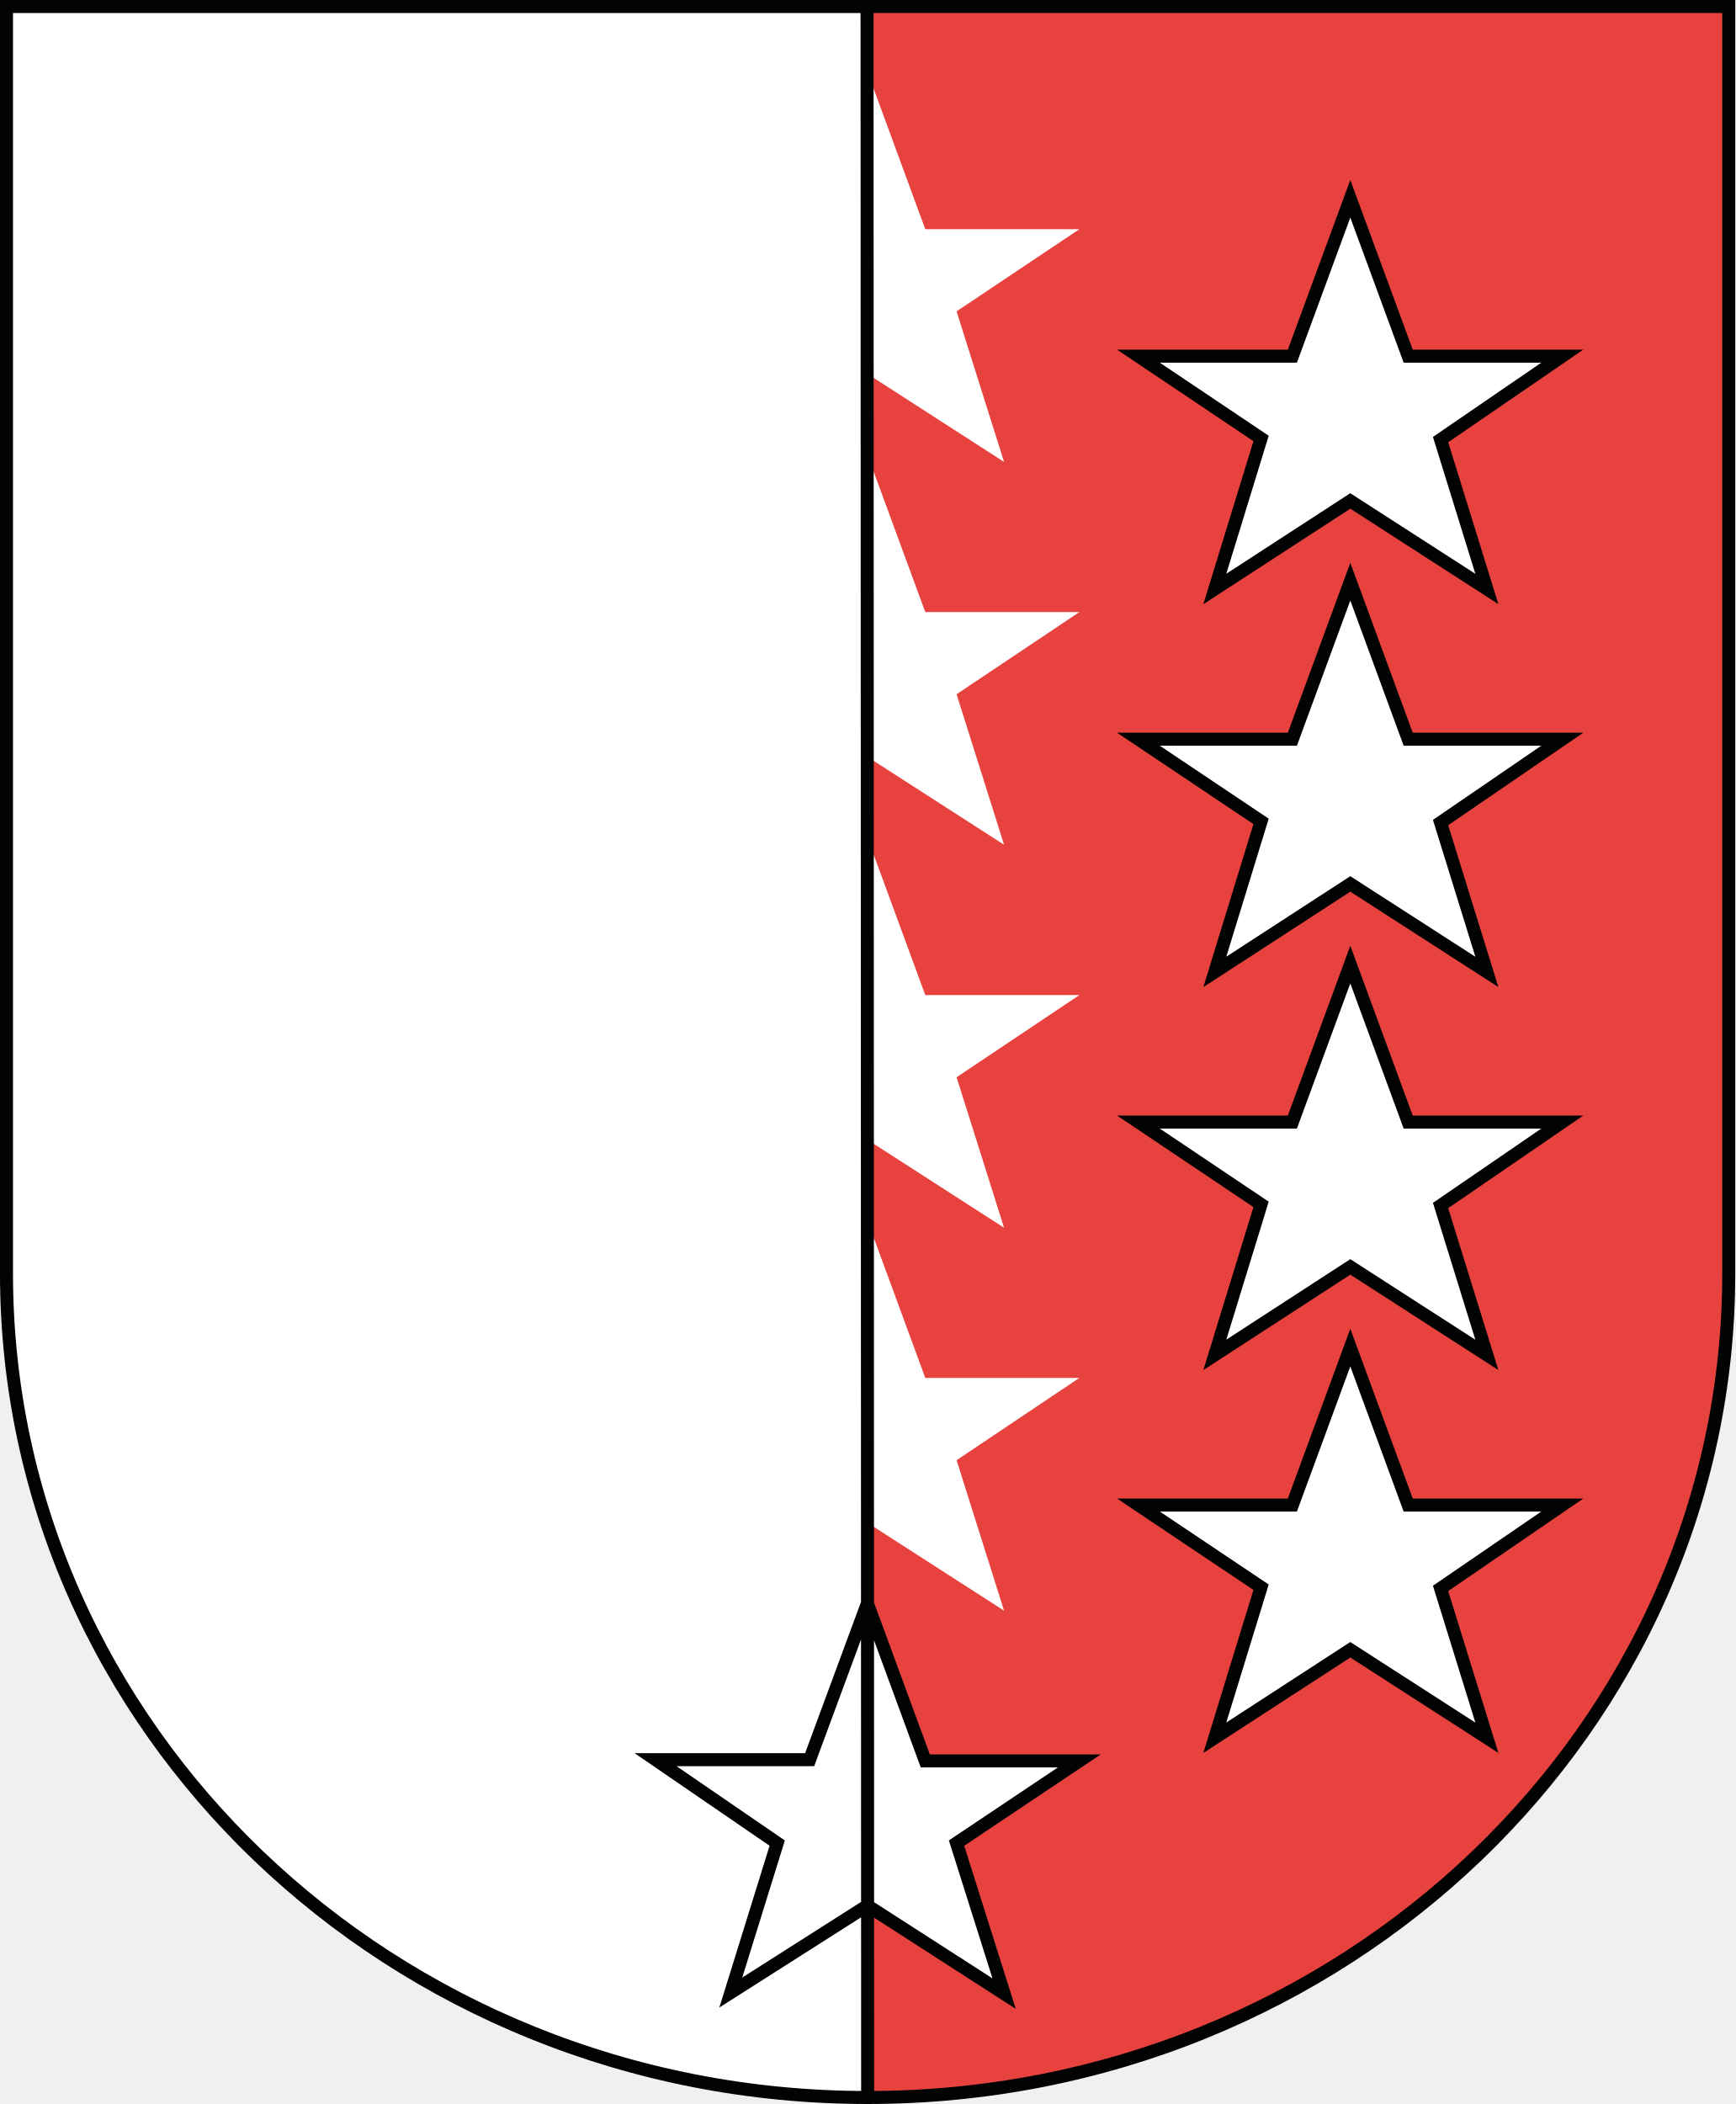
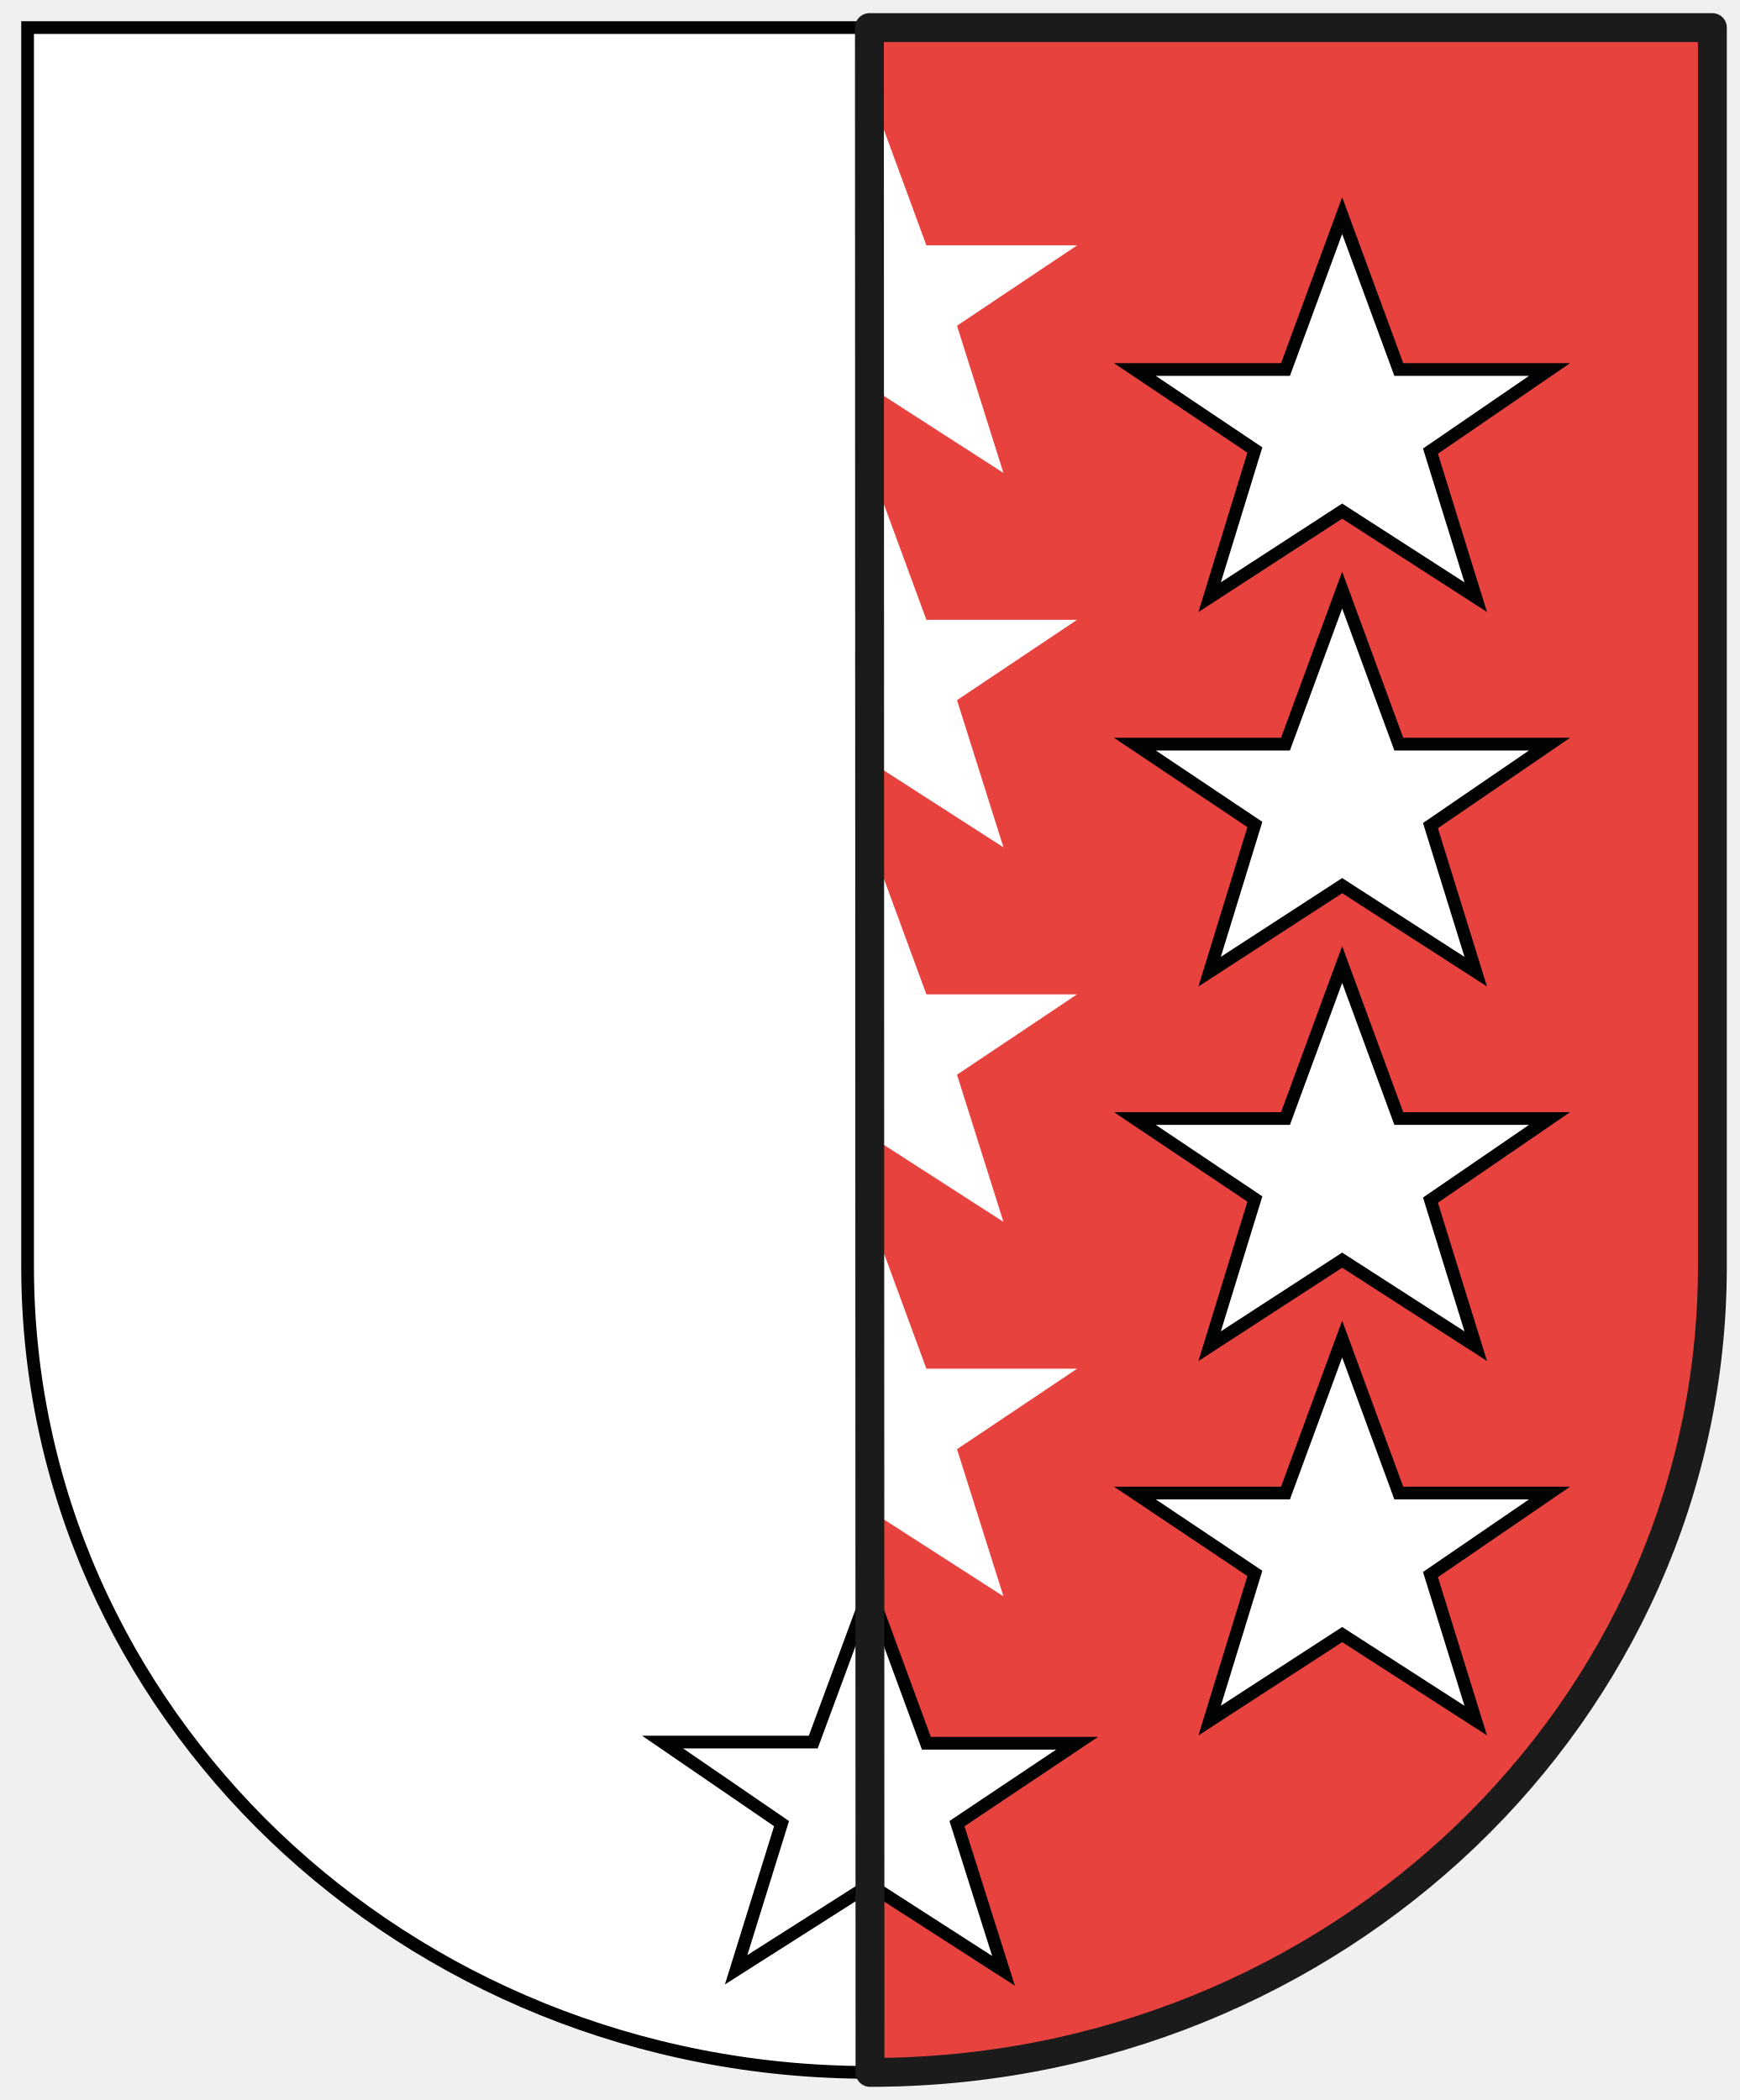
- <svg xmlns="http://www.w3.org/2000/svg" viewBox="-176.752 -214.492 406.794 493.177">
+ <svg xmlns="http://www.w3.org/2000/svg" viewBox="-181.842 -219.582 416.974 503.357">
  <g>
    <path fill="#E8423F" d="M26.51-212.97h202.01V83.96c0,106.7-90.39,193.2-201.87,193.2L26.51-212.97z" />
    <path fill="#FFFFFF" d="M26.65,277.16L26.65,277.16c-111.5,0-201.88-86.5-201.88-193.2v-296.93H26.51L26.65,277.16z" />
    <polygon fill="#FFFFFF" points="139.8,-167.9 153.37,-131.01 189.49,-131.01 160.96,-111.45 171.81,-76.44 139.8,-97.07 108.04,-76.44 118.88,-111.72 90.13,-131.01 126.22,-131.01" />
    <polygon fill="none" stroke="#010202" stroke-width="3.048" points="139.8,-167.9 153.37,-131.01 189.49,-131.01 160.96,-111.45 171.81,-76.44 139.8,-97.07 108.04,-76.44 118.88,-111.72 90.13,-131.01 126.22,-131.01" />
    <polygon fill="#FFFFFF" points="139.8,-78.15 153.37,-41.22 189.49,-41.22 160.96,-21.69 171.81,13.32 139.8,-7.3 108.04,13.32 118.88,-21.96 90.13,-41.22 126.22,-41.22" />
    <polygon fill="none" stroke="#010202" stroke-width="3.048" points="139.8,-78.15 153.37,-41.22 189.49,-41.22 160.96,-21.69 171.81,13.32 139.8,-7.3 108.04,13.32 118.88,-21.96 90.13,-41.22 126.22,-41.22" />
    <polygon fill="#FFFFFF" points="139.8,11.6 153.37,48.52 189.49,48.52 160.96,68.08 171.81,103.09 139.8,82.47 108.04,103.09 118.88,67.81 90.13,48.52 126.22,48.52" />
    <polygon fill="none" stroke="#010202" stroke-width="3.048" points="139.8,11.6 153.37,48.52 189.49,48.52 160.96,68.08 171.81,103.09 139.8,82.47 108.04,103.09 118.88,67.81 90.13,48.52 126.22,48.52" />
    <polygon fill="#FFFFFF" points="139.8,101.38 153.37,138.29 189.49,138.29 160.96,157.83 171.81,192.83 139.8,172.21 108.04,192.83 118.88,157.55 90.13,138.29 126.22,138.29" />
    <polygon fill="none" stroke="#010202" stroke-width="3.048" points="139.8,101.38 153.37,138.29 189.49,138.29 160.96,157.83 171.81,192.83 139.8,172.21 108.04,192.83 118.88,157.55 90.13,138.29 126.22,138.29" />
    <polygon fill="#E8423F" points="-86.47,-167.9-72.9,-131.01-36.81,-131.01-65.3,-111.45-54.45,-76.44-86.47,-97.07-118.23,-76.44-107.37,-111.72-136.15,-131.01-100.05,-131.01" />
    <polygon fill="none" stroke="#010202" stroke-width="3.048" points="-86.47,-167.9-72.9,-131.01-36.81,-131.01-65.3,-111.45-54.45,-76.44-86.47,-97.07-118.23,-76.44-107.37,-111.72-136.15,-131.01-100.05,-131.01" />
    <polygon fill="#E8423F" points="-86.47,-78.15-72.9,-41.22-36.81,-41.22-65.3,-21.69-54.45,13.32-86.47,-7.3-118.23,13.32-107.37,-21.96-136.15,-41.22-100.05,-41.22" />
    <polygon fill="none" stroke="#010202" stroke-width="3.048" points="-86.47,-78.15-72.9,-41.22-36.81,-41.22-65.3,-21.69-54.45,13.32-86.47,-7.3-118.23,13.32-107.37,-21.96-136.15,-41.22-100.05,-41.22" />
    <polygon fill="#E8423F" points="-86.47,11.6-72.9,48.52-36.81,48.52-65.3,68.08-54.45,103.09-86.47,82.47-118.23,103.09-107.37,67.81-136.15,48.52-100.05,48.52" />
    <polygon fill="none" stroke="#010202" stroke-width="3.048" points="-86.47,11.6-72.9,48.52-36.81,48.52-65.3,68.08-54.45,103.09-86.47,82.47-118.23,103.09-107.37,67.81-136.15,48.52-100.05,48.52" />
    <polygon fill="#E8423F" points="-86.47,101.38-72.9,138.29-36.81,138.29-65.3,157.83-54.45,192.83-86.47,172.21-118.23,192.83-107.37,157.55-136.15,138.29-100.05,138.29" />
    <polygon fill="none" stroke="#010202" stroke-width="3.048" points="-86.47,101.38-72.9,138.29-36.81,138.29-65.3,157.83-54.45,192.83-86.47,172.21-118.23,192.83-107.37,157.55-136.15,138.29-100.05,138.29" />
    <polygon fill="#E8423F" points="26.59,-126.86-5.43,-106.5 5.45,-141.51-23.07,-161.05 13.04,-161.05 26.59,-197.69" />
    <polygon fill="#FFFFFF" points="26.59,-197.69 40.16,-160.77 76.28,-160.77 47.5,-141.51 58.63,-106.22 26.59,-126.86" />
    <polygon fill="none" stroke="#010202" stroke-width="3.048" points="26.59,-197.69 40.16,-160.77 76.28,-160.77 47.5,-141.51 58.63,-106.22 26.59,-126.86-5.43,-106.5 5.45,-141.51-23.07,-161.05 13.04,-161.05" />
    <polygon fill="#E8423F" points="26.59,-37.1-5.43,-16.74 5.45,-51.76-23.07,-71.3 13.04,-71.3 26.59,-107.94" />
    <polygon fill="#FFFFFF" points="26.59,-107.94 40.16,-71.02 76.28,-71.02 47.5,-51.76 58.63,-16.48 26.59,-37.1" />
    <polygon fill="none" stroke="#010202" stroke-width="3.048" points="26.59,-107.94 40.16,-71.02 76.28,-71.02 47.5,-51.76 58.63,-16.48 26.59,-37.1-5.43,-16.74 5.45,-51.76-23.07,-71.3 13.04,-71.3" />
    <polygon fill="#E8423F" points="26.59,52.66-5.43,73.02 5.45,38.02-23.07,18.47 13.04,18.47 26.59,-18.17" />
    <polygon fill="#FFFFFF" points="26.59,-18.17 40.16,18.75 76.28,18.75 47.5,38.02 58.63,73.29 26.59,52.66" />
    <polygon fill="none" stroke="#010202" stroke-width="3.048" points="26.59,-18.17 40.16,18.75 76.28,18.75 47.5,38.02 58.63,73.29 26.59,52.66-5.43,73.02 5.45,38.02-23.07,18.47 13.04,18.47" />
    <polygon fill="#E8423F" points="26.59,142.44-5.43,162.79 5.45,127.78-23.07,108.22 13.04,108.22 26.59,71.57" />
    <polygon fill="#FFFFFF" points="26.59,71.57 40.16,108.49 76.28,108.49 47.5,127.78 58.63,163.05 26.59,142.44" />
    <polygon fill="none" stroke="#010202" stroke-width="3.048" points="26.59,71.57 40.16,108.49 76.28,108.49 47.5,127.78 58.63,163.05 26.59,142.44-5.43,162.79 5.45,127.78-23.07,108.22 13.04,108.22" />
    <polygon fill="#FFFFFF" points="26.59,161.35 40.16,198.25 76.28,198.25 47.5,217.52 58.63,252.81 26.59,232.18" />
    <polygon fill="#E8423F" points="26.59,232.18-5.43,252.55 5.45,217.52-23.07,197.97 13.04,197.97 26.59,161.35" />
    <g>
      <path fill="none" stroke="#010202" stroke-width="3.048" d="M26.51-212.97l.14,490.13 M26.51-212.97h202.01V83.96 c0,106.7-90.39,193.2-201.87,193.2c-111.5,0-201.88-86.5-201.88-193.2v-296.93L26.51-212.97L26.51-212.97z M26.59,161.35l13.57,36.91h36.12l-28.79,19.27l11.15,35.28l-32.05-20.63l-32.02,20.38l10.88-35.03l-28.51-19.55 h36.11L26.59,161.35z" />
    </g>
  </g>
+   <path data-outline="1" d="M26.51-212.97h202.01V83.96c0,106.7-90.39,193.2-201.87,193.2L26.51-212.97z" fill="none" stroke="#1b1b1b" stroke-width="6.92" stroke-linejoin="round" />
</svg>
